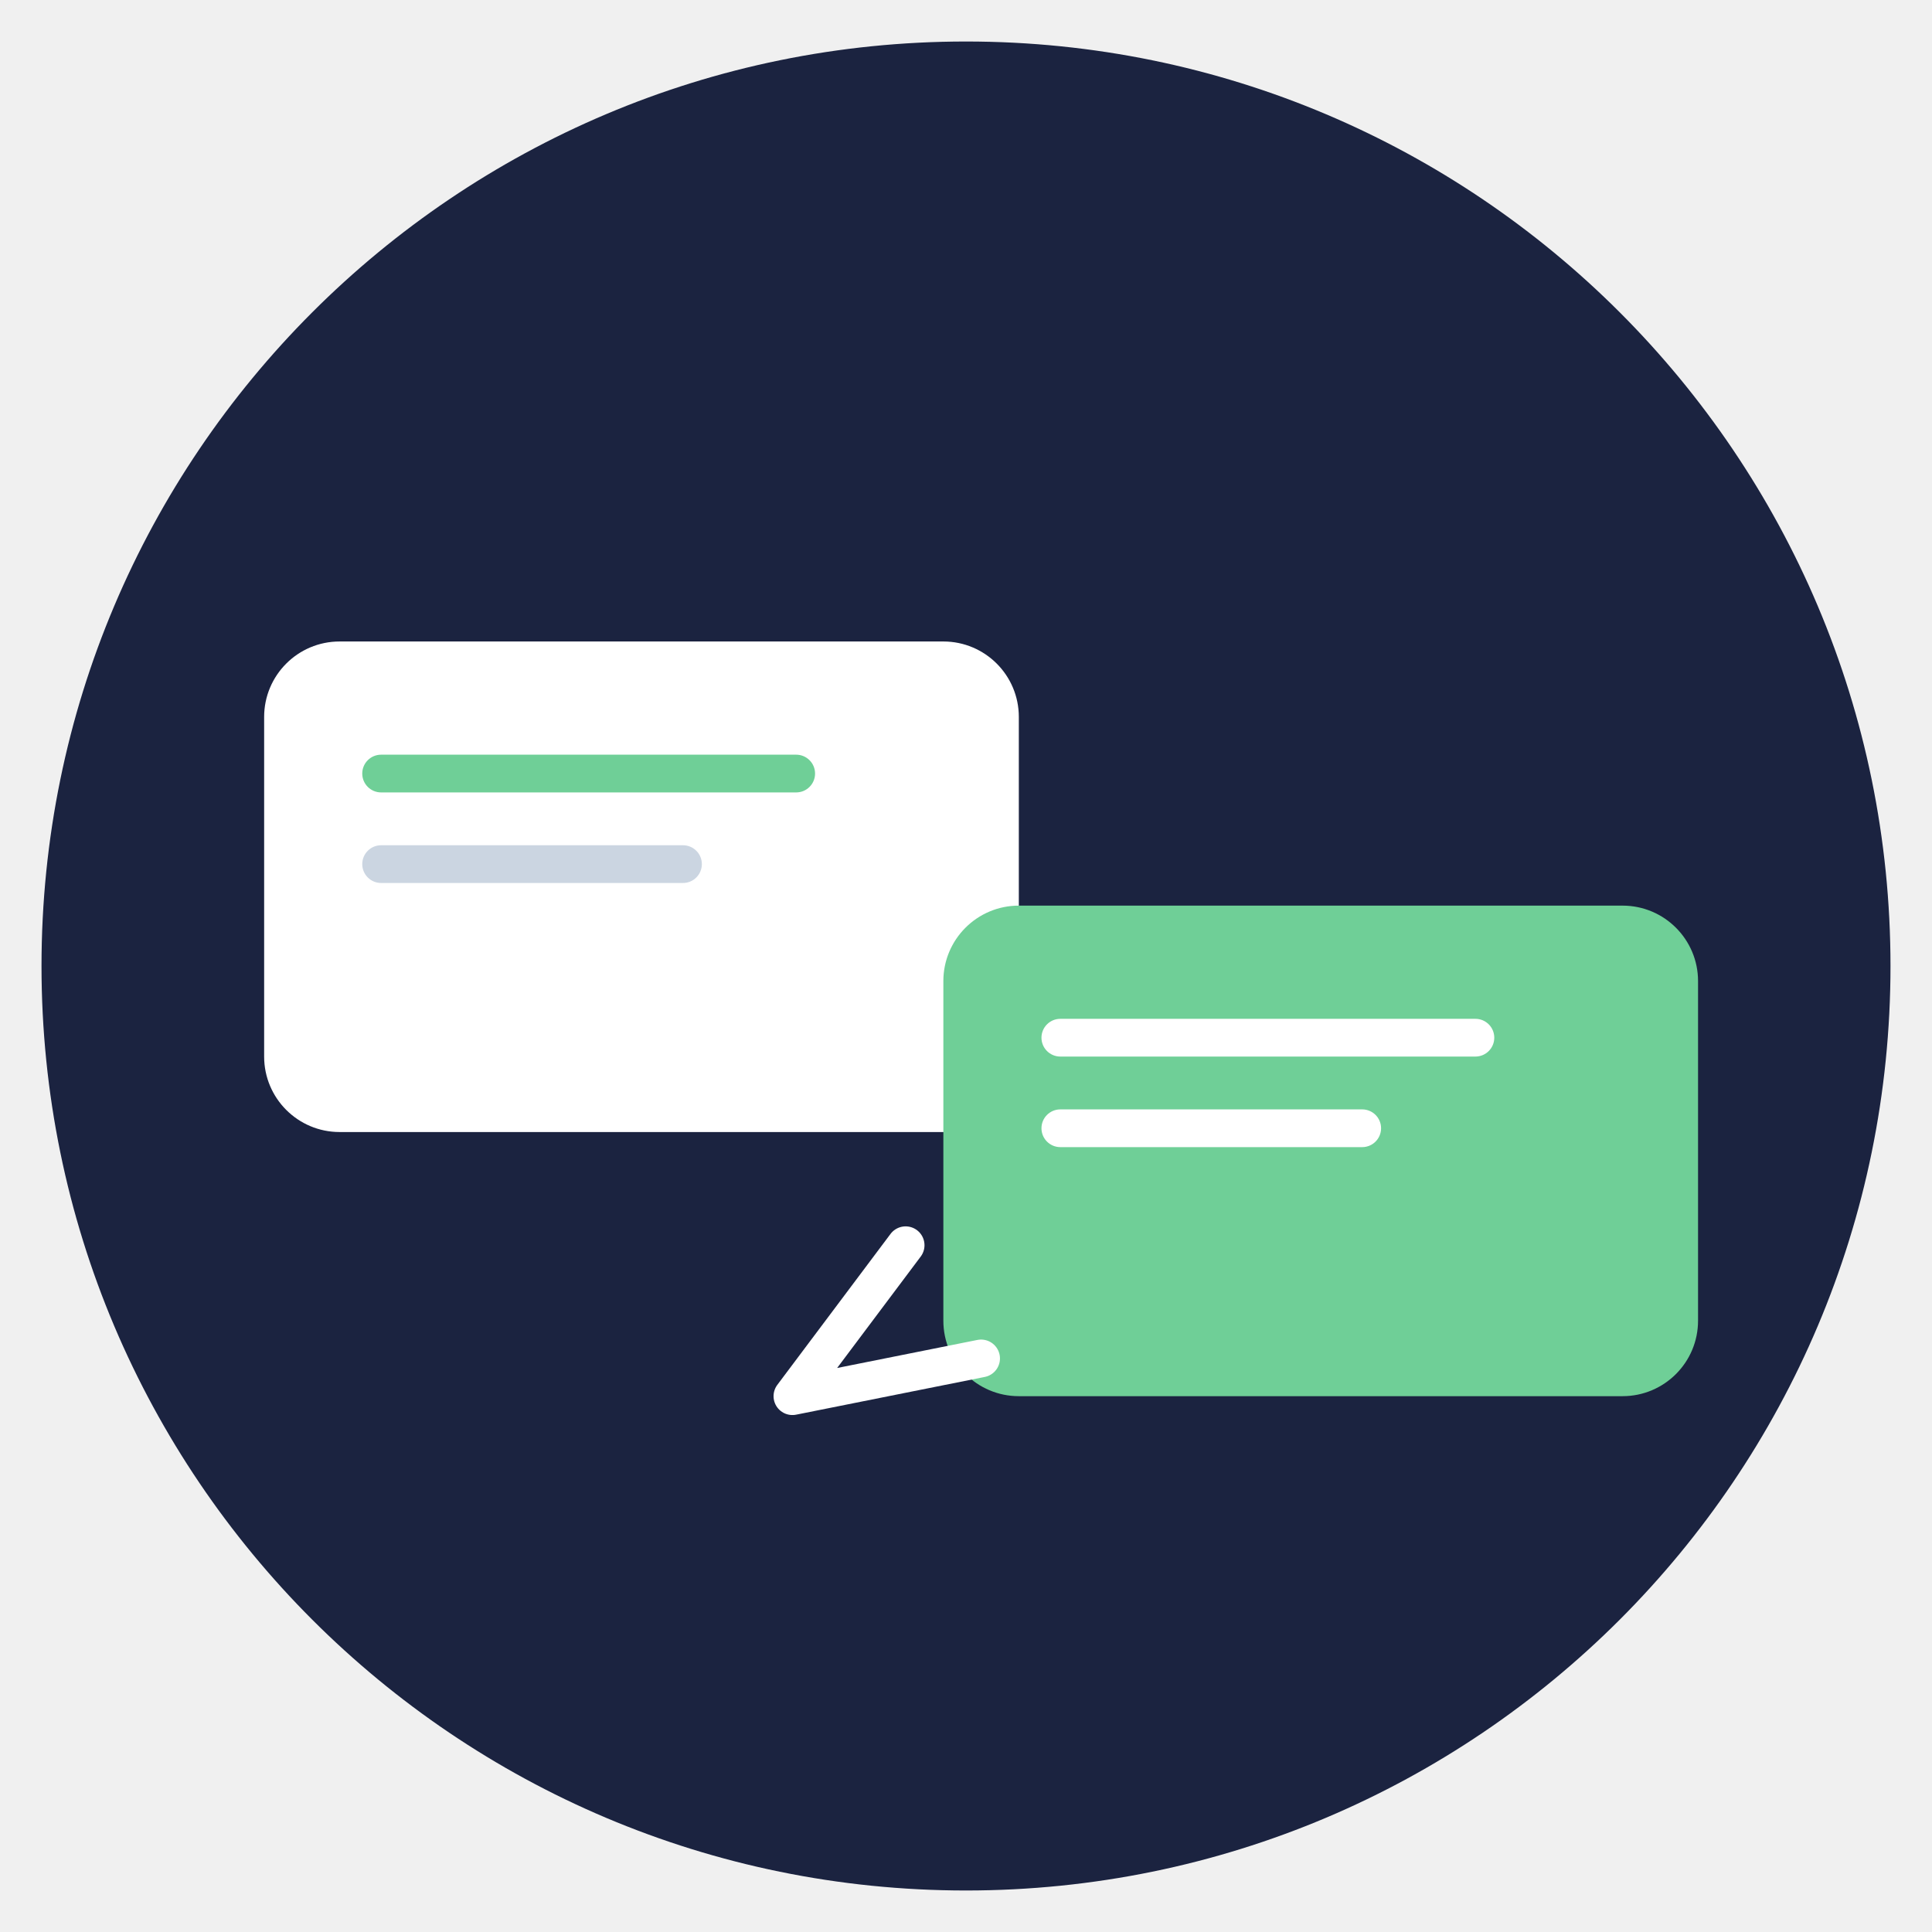
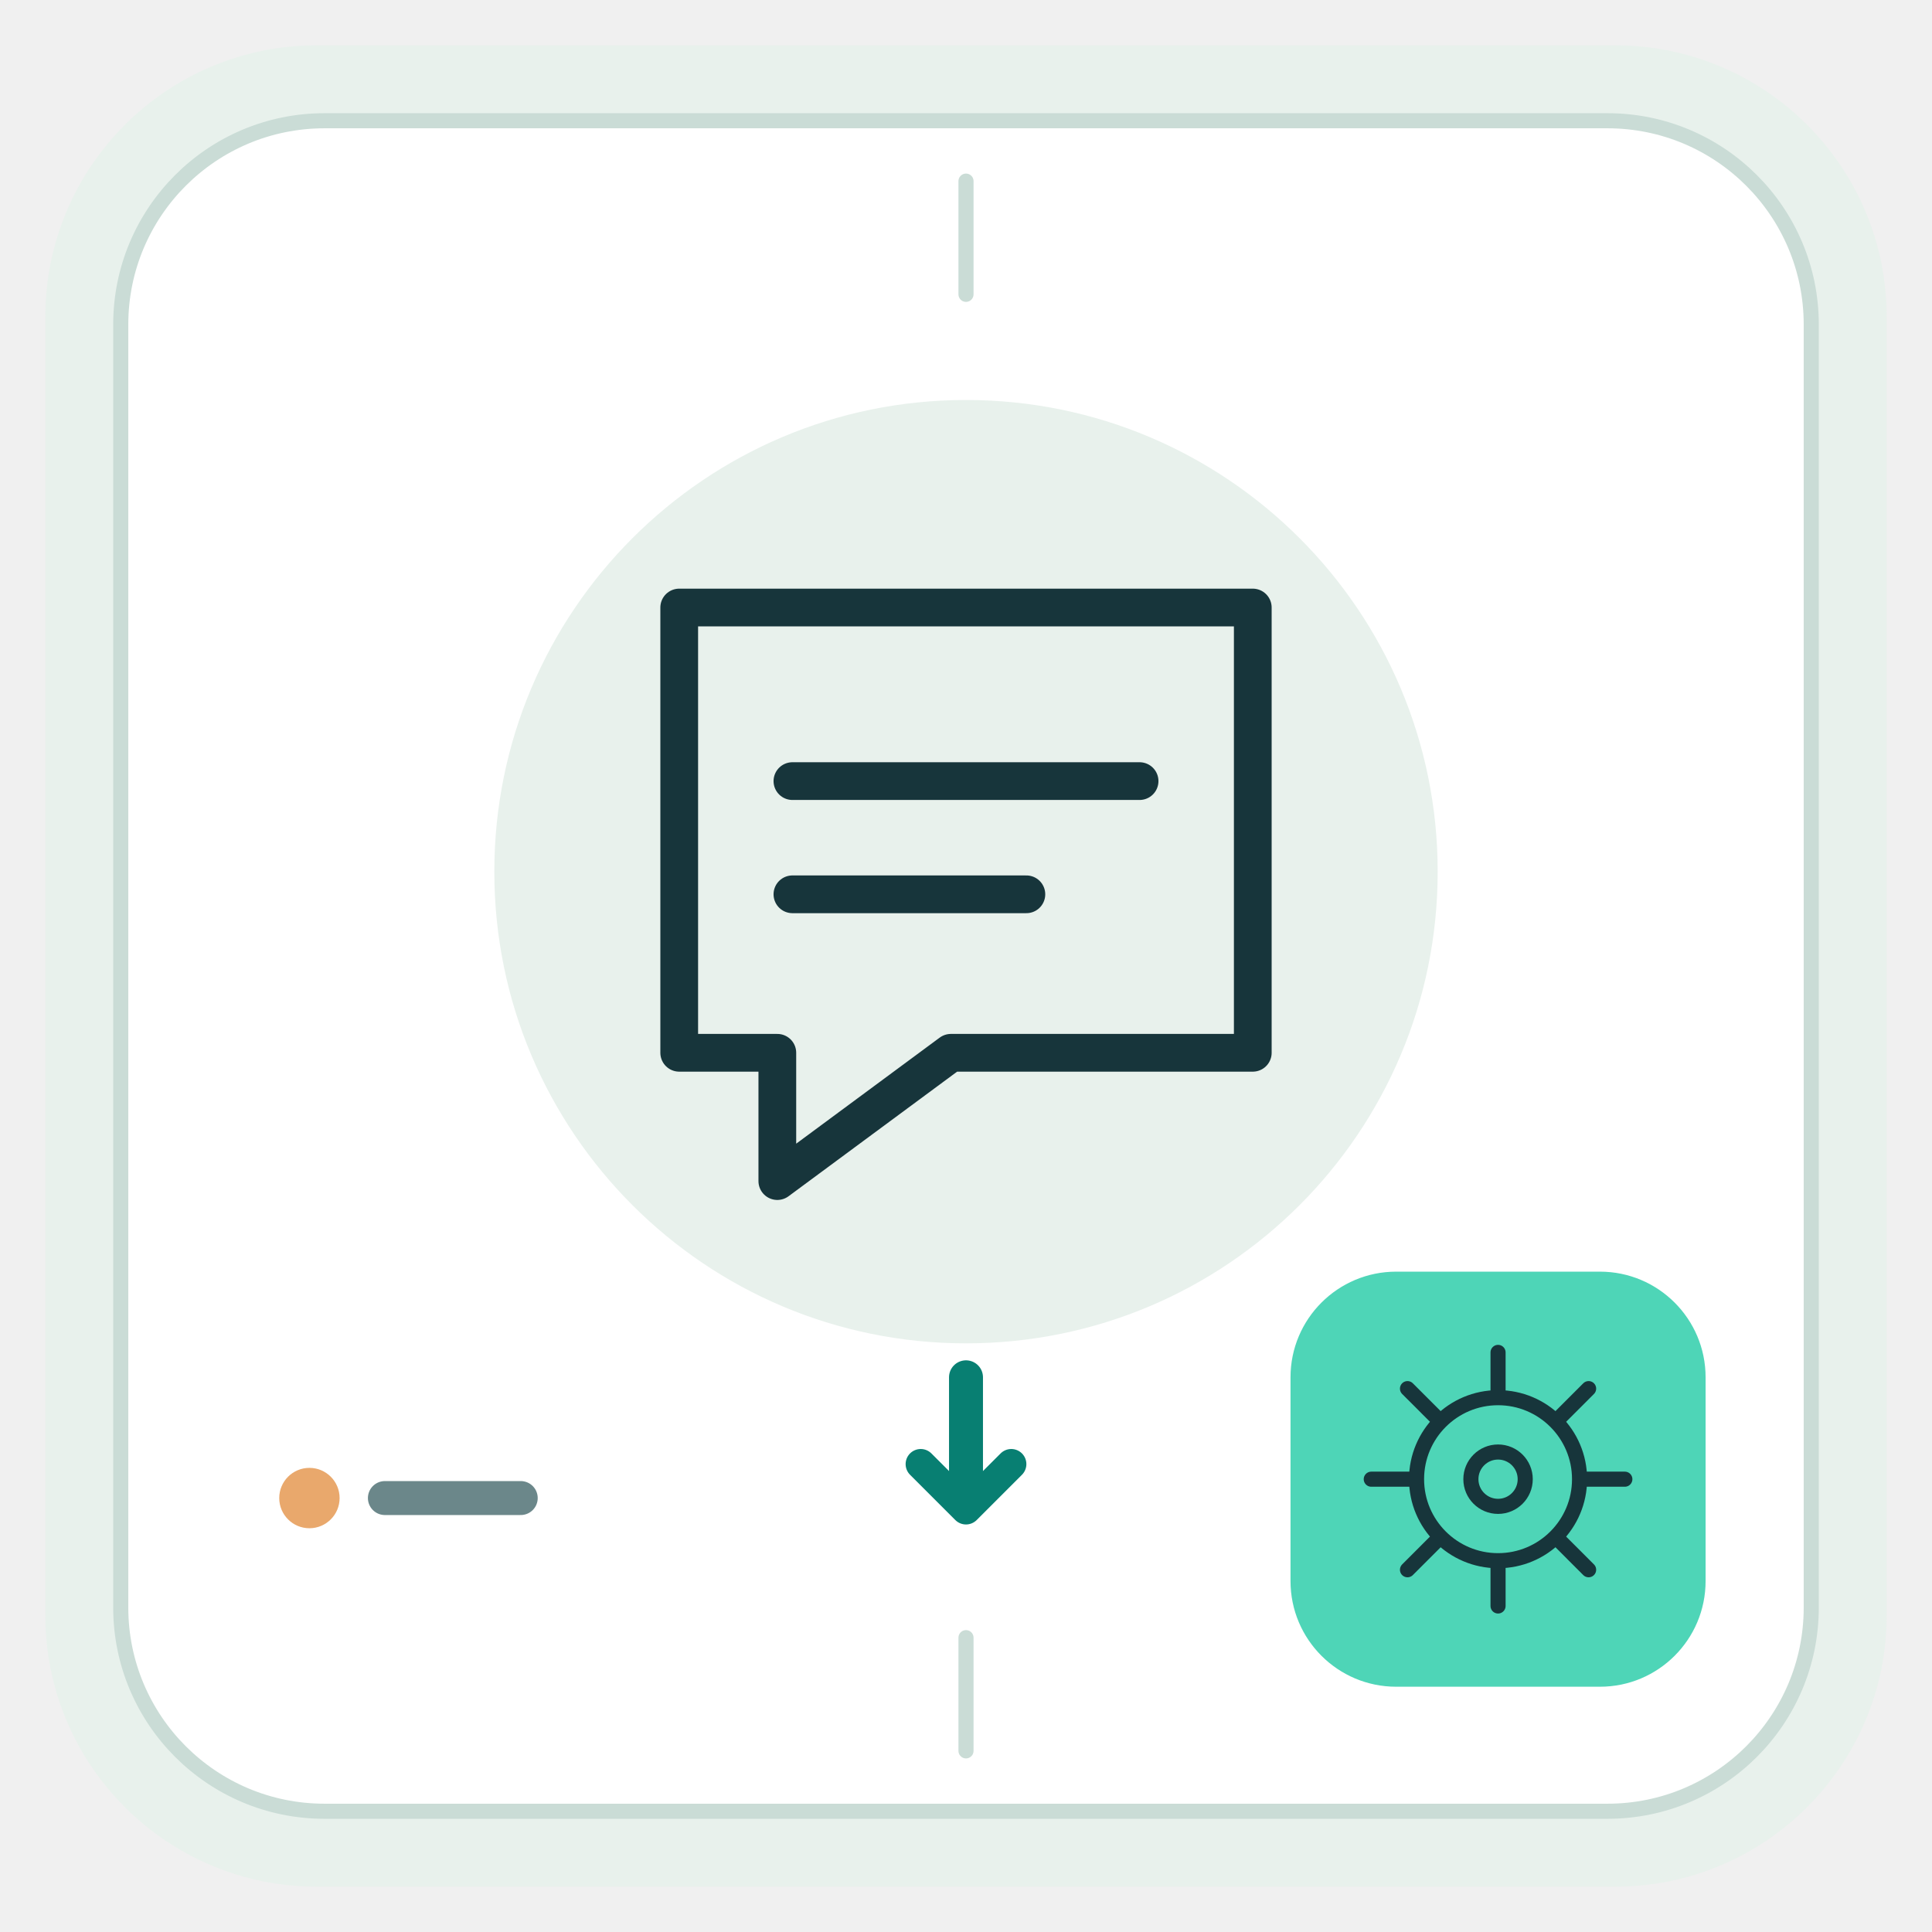
<svg xmlns="http://www.w3.org/2000/svg" viewBox="0 0 512 512" role="img" aria-labelledby="title description">
-   <circle cx="256" cy="256" r="245" fill="#1B2340" />
-   <rect x="70" y="170" width="200" height="130" rx="20" fill="#FFFFFF" />
-   <rect x="96" y="200" width="120" height="10" rx="5" fill="#6FCF97" />
-   <rect x="96" y="224" width="90" height="10" rx="5" fill="#CBD5E1" />
-   <rect x="250" y="240" width="200" height="130" rx="20" fill="#6FCF97" />
-   <rect x="276" y="270" width="120" height="10" rx="5" fill="#FFFFFF" />
-   <rect x="276" y="294" width="90" height="10" rx="5" fill="#FFFFFF" />
-   <path d="M240 330l-30 40 50-10" fill="none" stroke="#FFFFFF" stroke-linecap="round" stroke-linejoin="round" stroke-width="10" />
+   <rect x="12" y="12" width="488" height="488" rx="72" fill="#E8F1EC" />
+   <rect x="32" y="32" width="448" height="448" rx="54" fill="#FFFFFF" stroke="#CADCD6" stroke-width="4" />
+   <path d="M256 48v30M256 434v30" stroke="#CADCD6" stroke-width="4" stroke-linecap="round" />
+   <circle cx="256" cy="231" r="125" fill="#E8F1EC" />
+   <g transform="translate(156 131) scale(2.00)" fill="none" stroke="#17353B" stroke-width="5" stroke-linecap="round" stroke-linejoin="round">
+     <path d="M12 15h76v59H48L25 91V74H12zM27 38h46M27 53h31" />
+   </g>
+   <path d="M256 365v34" stroke="#087F72" stroke-width="9" stroke-linecap="round" />
+   <path d="m244 388 12 12 12-12" fill="none" stroke="#087F72" stroke-width="8" stroke-linecap="round" stroke-linejoin="round" />
+   <rect x="342" y="337" width="110" height="110" rx="28" fill="#4ED5B7" />
+   <g transform="translate(357 352) scale(0.80)" fill="none" stroke="#17353B" stroke-width="5" stroke-linecap="round" stroke-linejoin="round">
+     <circle cx="50" cy="50" r="27" />
+     <circle cx="50" cy="50" r="9" />
+     <path d="M50 8v13m0 58v13M8 50h13m58 0h13M20 20l10 10m40 40 10 10M80 20 70 30M30 70 20 80" />
+   </g>
+   <circle cx="82" cy="397" r="8" fill="#E9A86C" />
+   <path d="M102 397h36" stroke="#6B878A" stroke-width="9" stroke-linecap="round" />
</svg>
